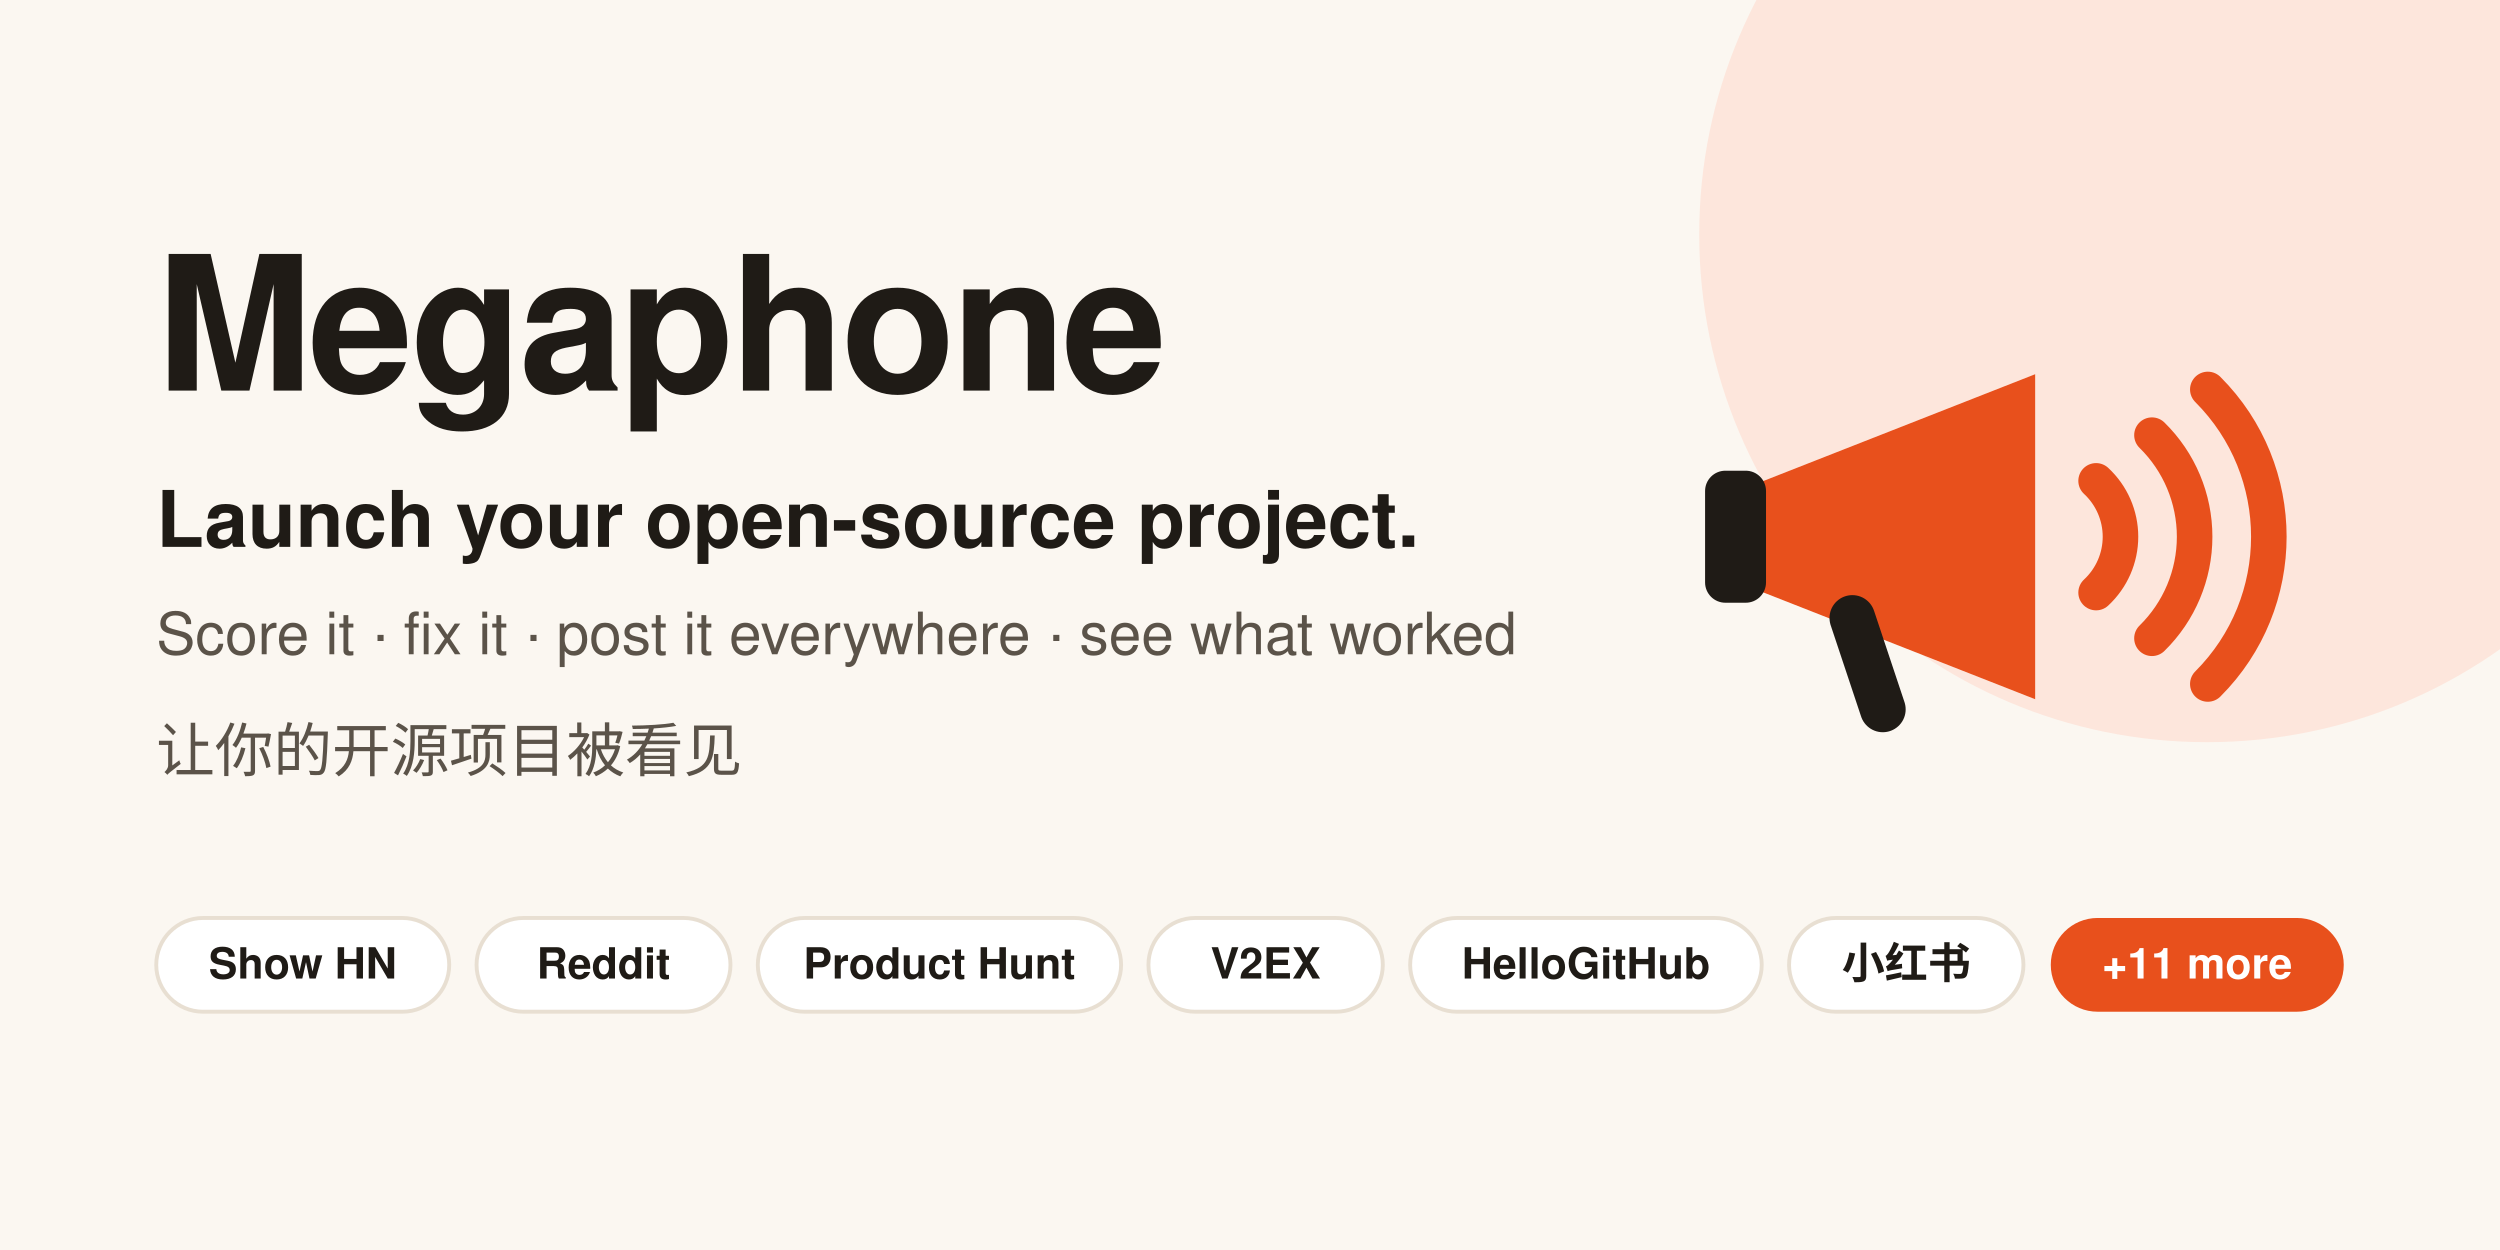
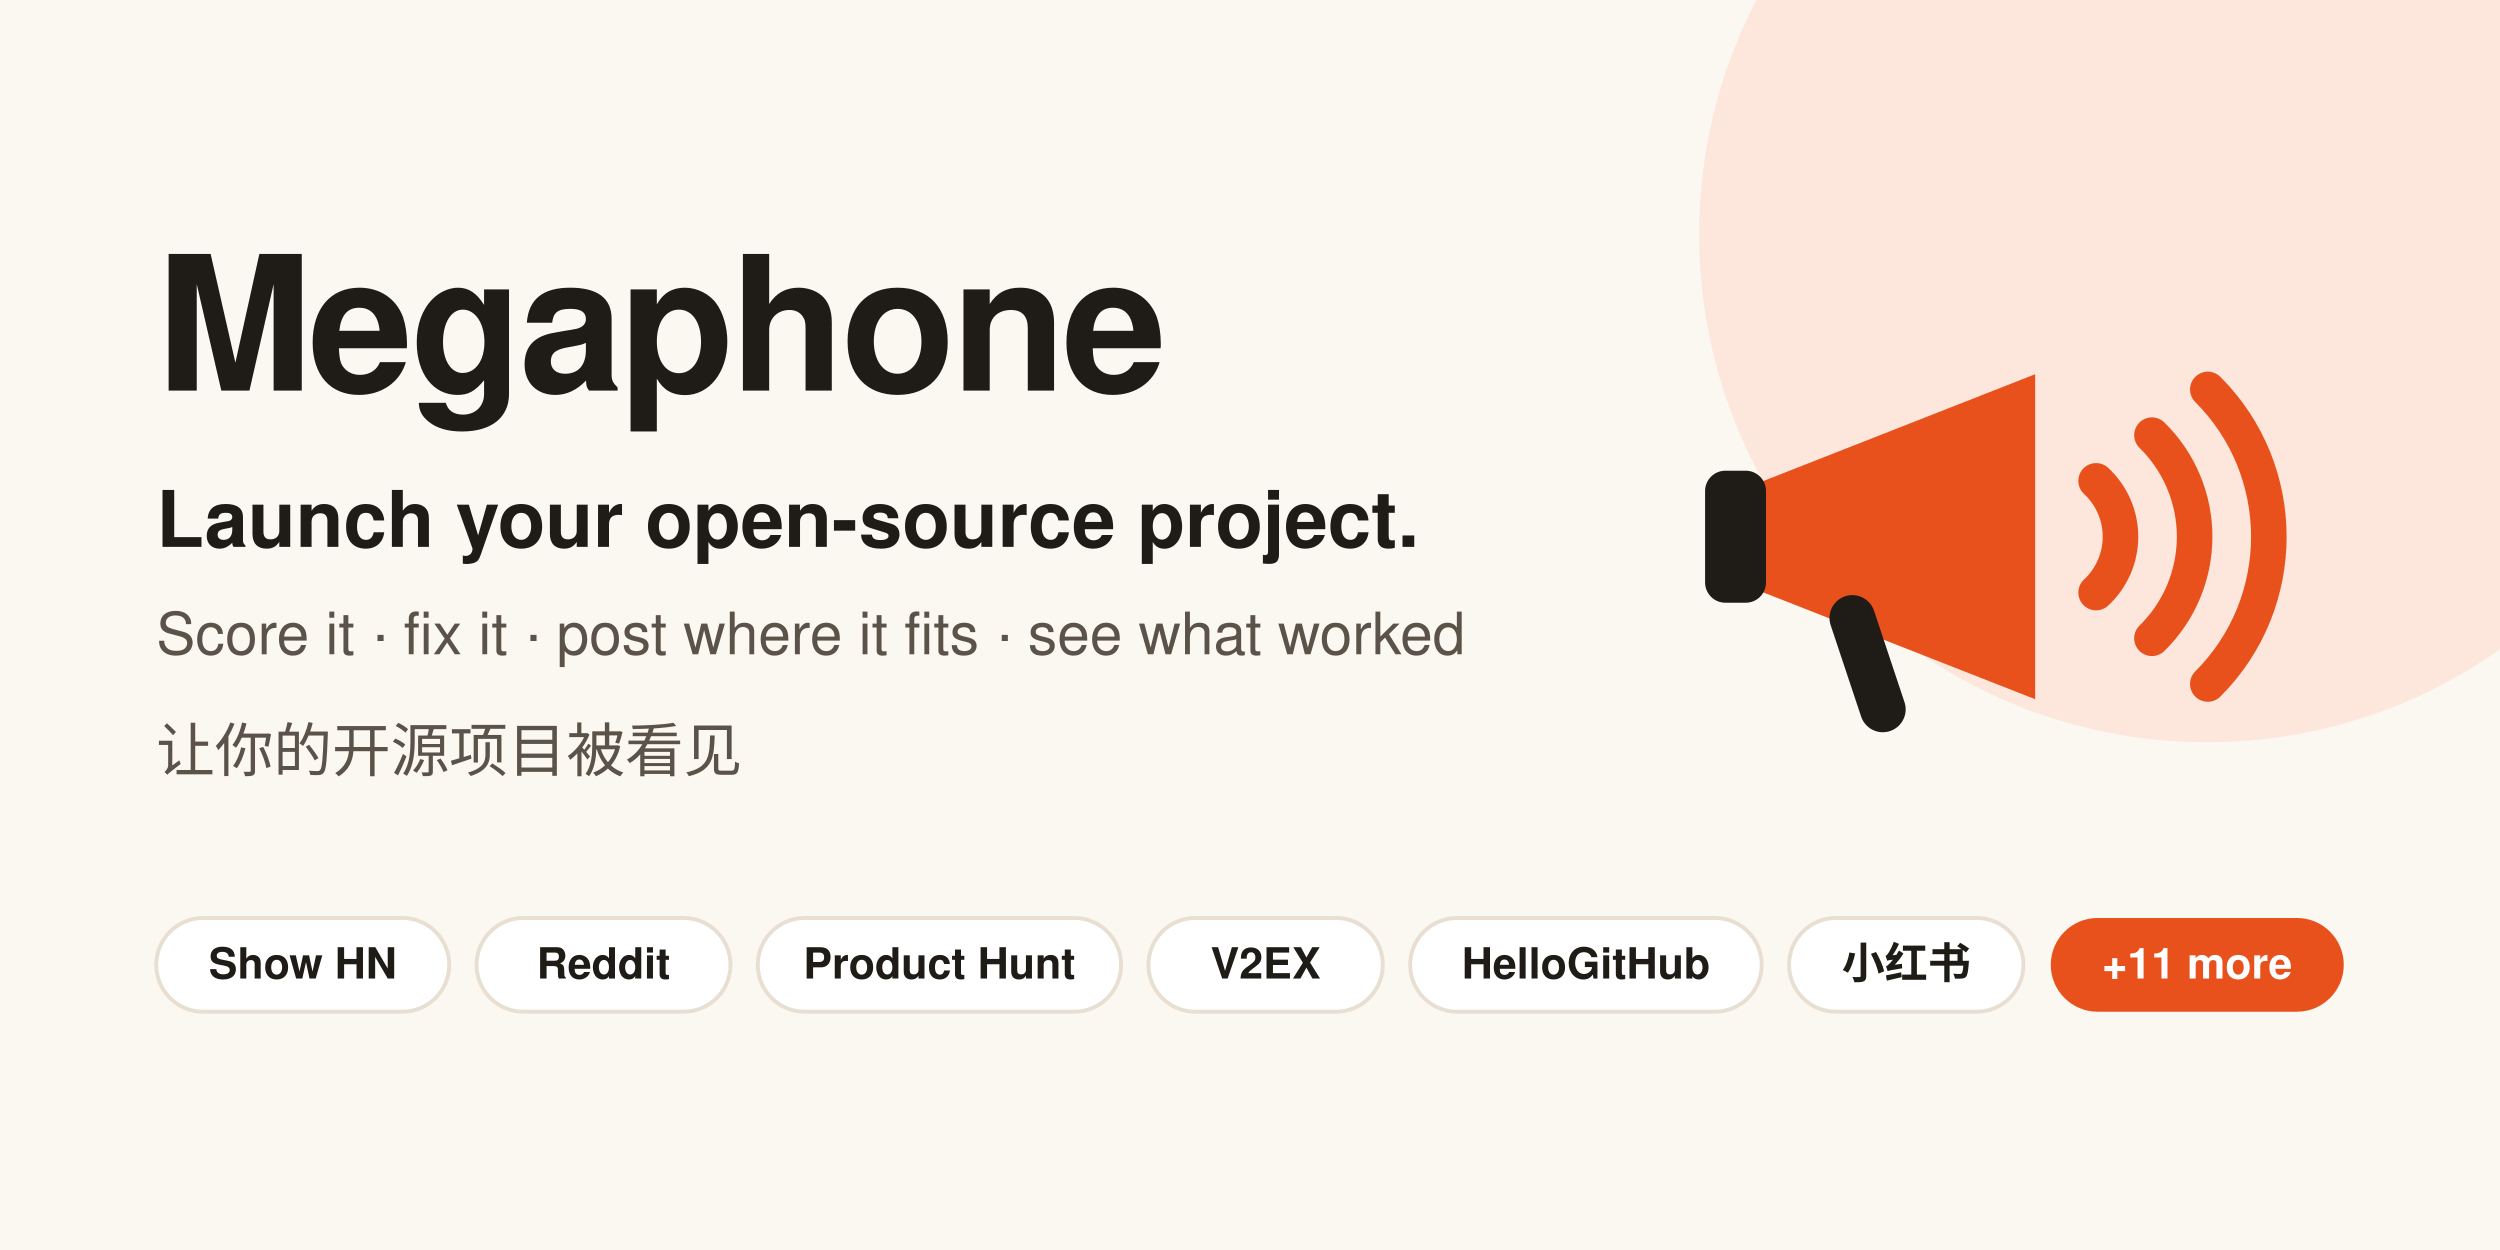
<svg xmlns="http://www.w3.org/2000/svg" viewBox="0 0 1280 640" width="1280" height="640" font-family="'Helvetica Neue', Helvetica, system-ui, -apple-system, 'Segoe UI', 'PingFang SC', 'Microsoft YaHei', sans-serif">
  <rect width="1280" height="640" fill="#fbf7f1" />
  <circle cx="1130" cy="120" r="260" fill="#fde6dc" />
  <g transform="translate(860 150) scale(2.6)">
    <path d="M14 38 70 16v64L14 58Z" fill="#e8501c" />
    <rect x="5" y="35" width="12" height="26" rx="4" fill="#1f1b16" />
    <path d="M34 64l6 18" stroke="#1f1b16" stroke-width="9" stroke-linecap="round" />
    <path d="M82 37a15 15 0 0 1 0 22M93 28a28 28 0 0 1 0 40M104 19a41 41 0 0 1 0 58" fill="none" stroke="#e8501c" stroke-width="7" stroke-linecap="round" />
  </g>
  <text x="80" y="200" font-size="96" font-weight="700" fill="#1f1b16" letter-spacing="-2">Megaphone</text>
  <text x="80" y="280" font-size="40" font-weight="600" fill="#1f1b16">Launch your open-source project.</text>
-   <text x="80" y="335" font-size="30" fill="#5b5349">Score it · fix it · post it everywhere · see what worked</text>
+   <text x="80" y="335" font-size="30" fill="#5b5349">Score it · fix it · post where it fits · see what worked</text>
  <text x="80" y="395" font-size="30" fill="#5b5349">让你的开源项目被看见</text>
  <g font-size="22" font-weight="600" fill="#1f1b16">
    <rect x="80" y="470" width="150" height="48" rx="24" fill="#ffffff" stroke="#e8dfd2" stroke-width="2" />
    <text x="155" y="501" text-anchor="middle">Show HN</text>
    <rect x="244" y="470" width="130" height="48" rx="24" fill="#ffffff" stroke="#e8dfd2" stroke-width="2" />
    <text x="309" y="501" text-anchor="middle">Reddit</text>
    <rect x="388" y="470" width="186" height="48" rx="24" fill="#ffffff" stroke="#e8dfd2" stroke-width="2" />
    <text x="481" y="501" text-anchor="middle">Product Hunt</text>
    <rect x="588" y="470" width="120" height="48" rx="24" fill="#ffffff" stroke="#e8dfd2" stroke-width="2" />
    <text x="648" y="501" text-anchor="middle">V2EX</text>
    <rect x="722" y="470" width="180" height="48" rx="24" fill="#ffffff" stroke="#e8dfd2" stroke-width="2" />
    <text x="812" y="501" text-anchor="middle">HelloGitHub</text>
    <rect x="916" y="470" width="120" height="48" rx="24" fill="#ffffff" stroke="#e8dfd2" stroke-width="2" />
    <text x="976" y="501" text-anchor="middle">小红书</text>
    <rect x="1050" y="470" width="150" height="48" rx="24" fill="#e8501c" />
    <text x="1125" y="501" text-anchor="middle" fill="#ffffff">+11 more</text>
  </g>
</svg>
